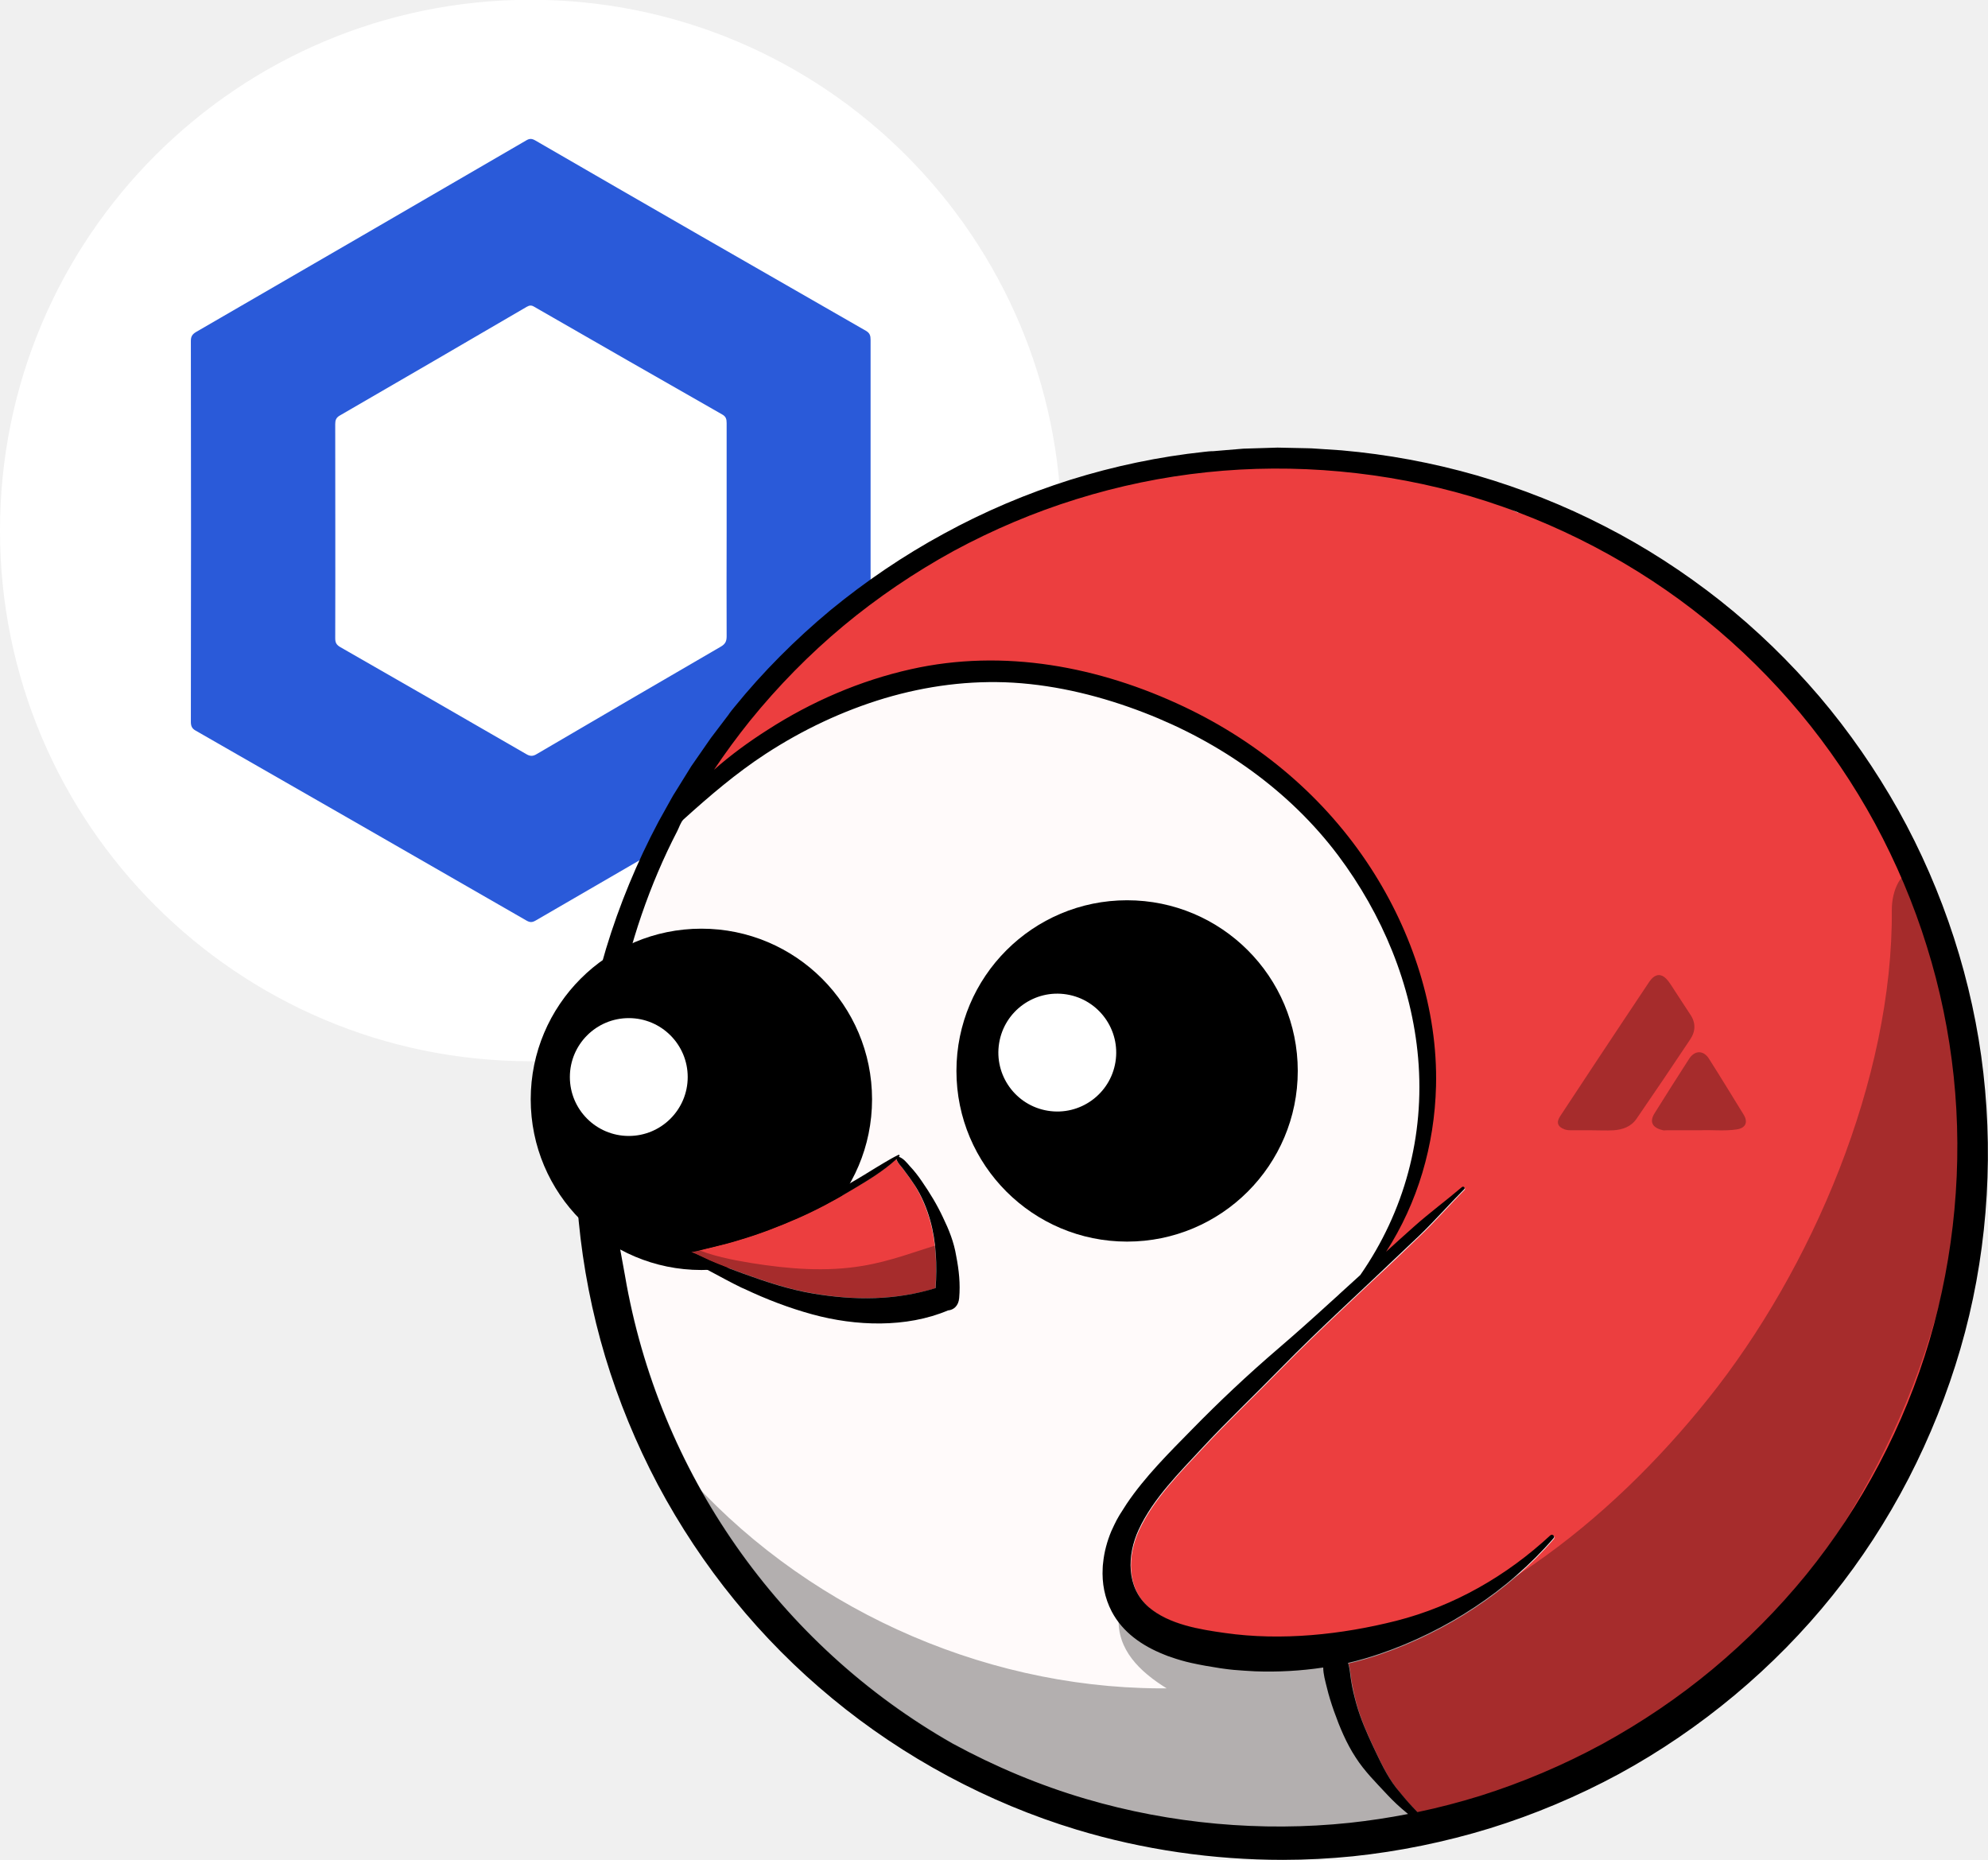
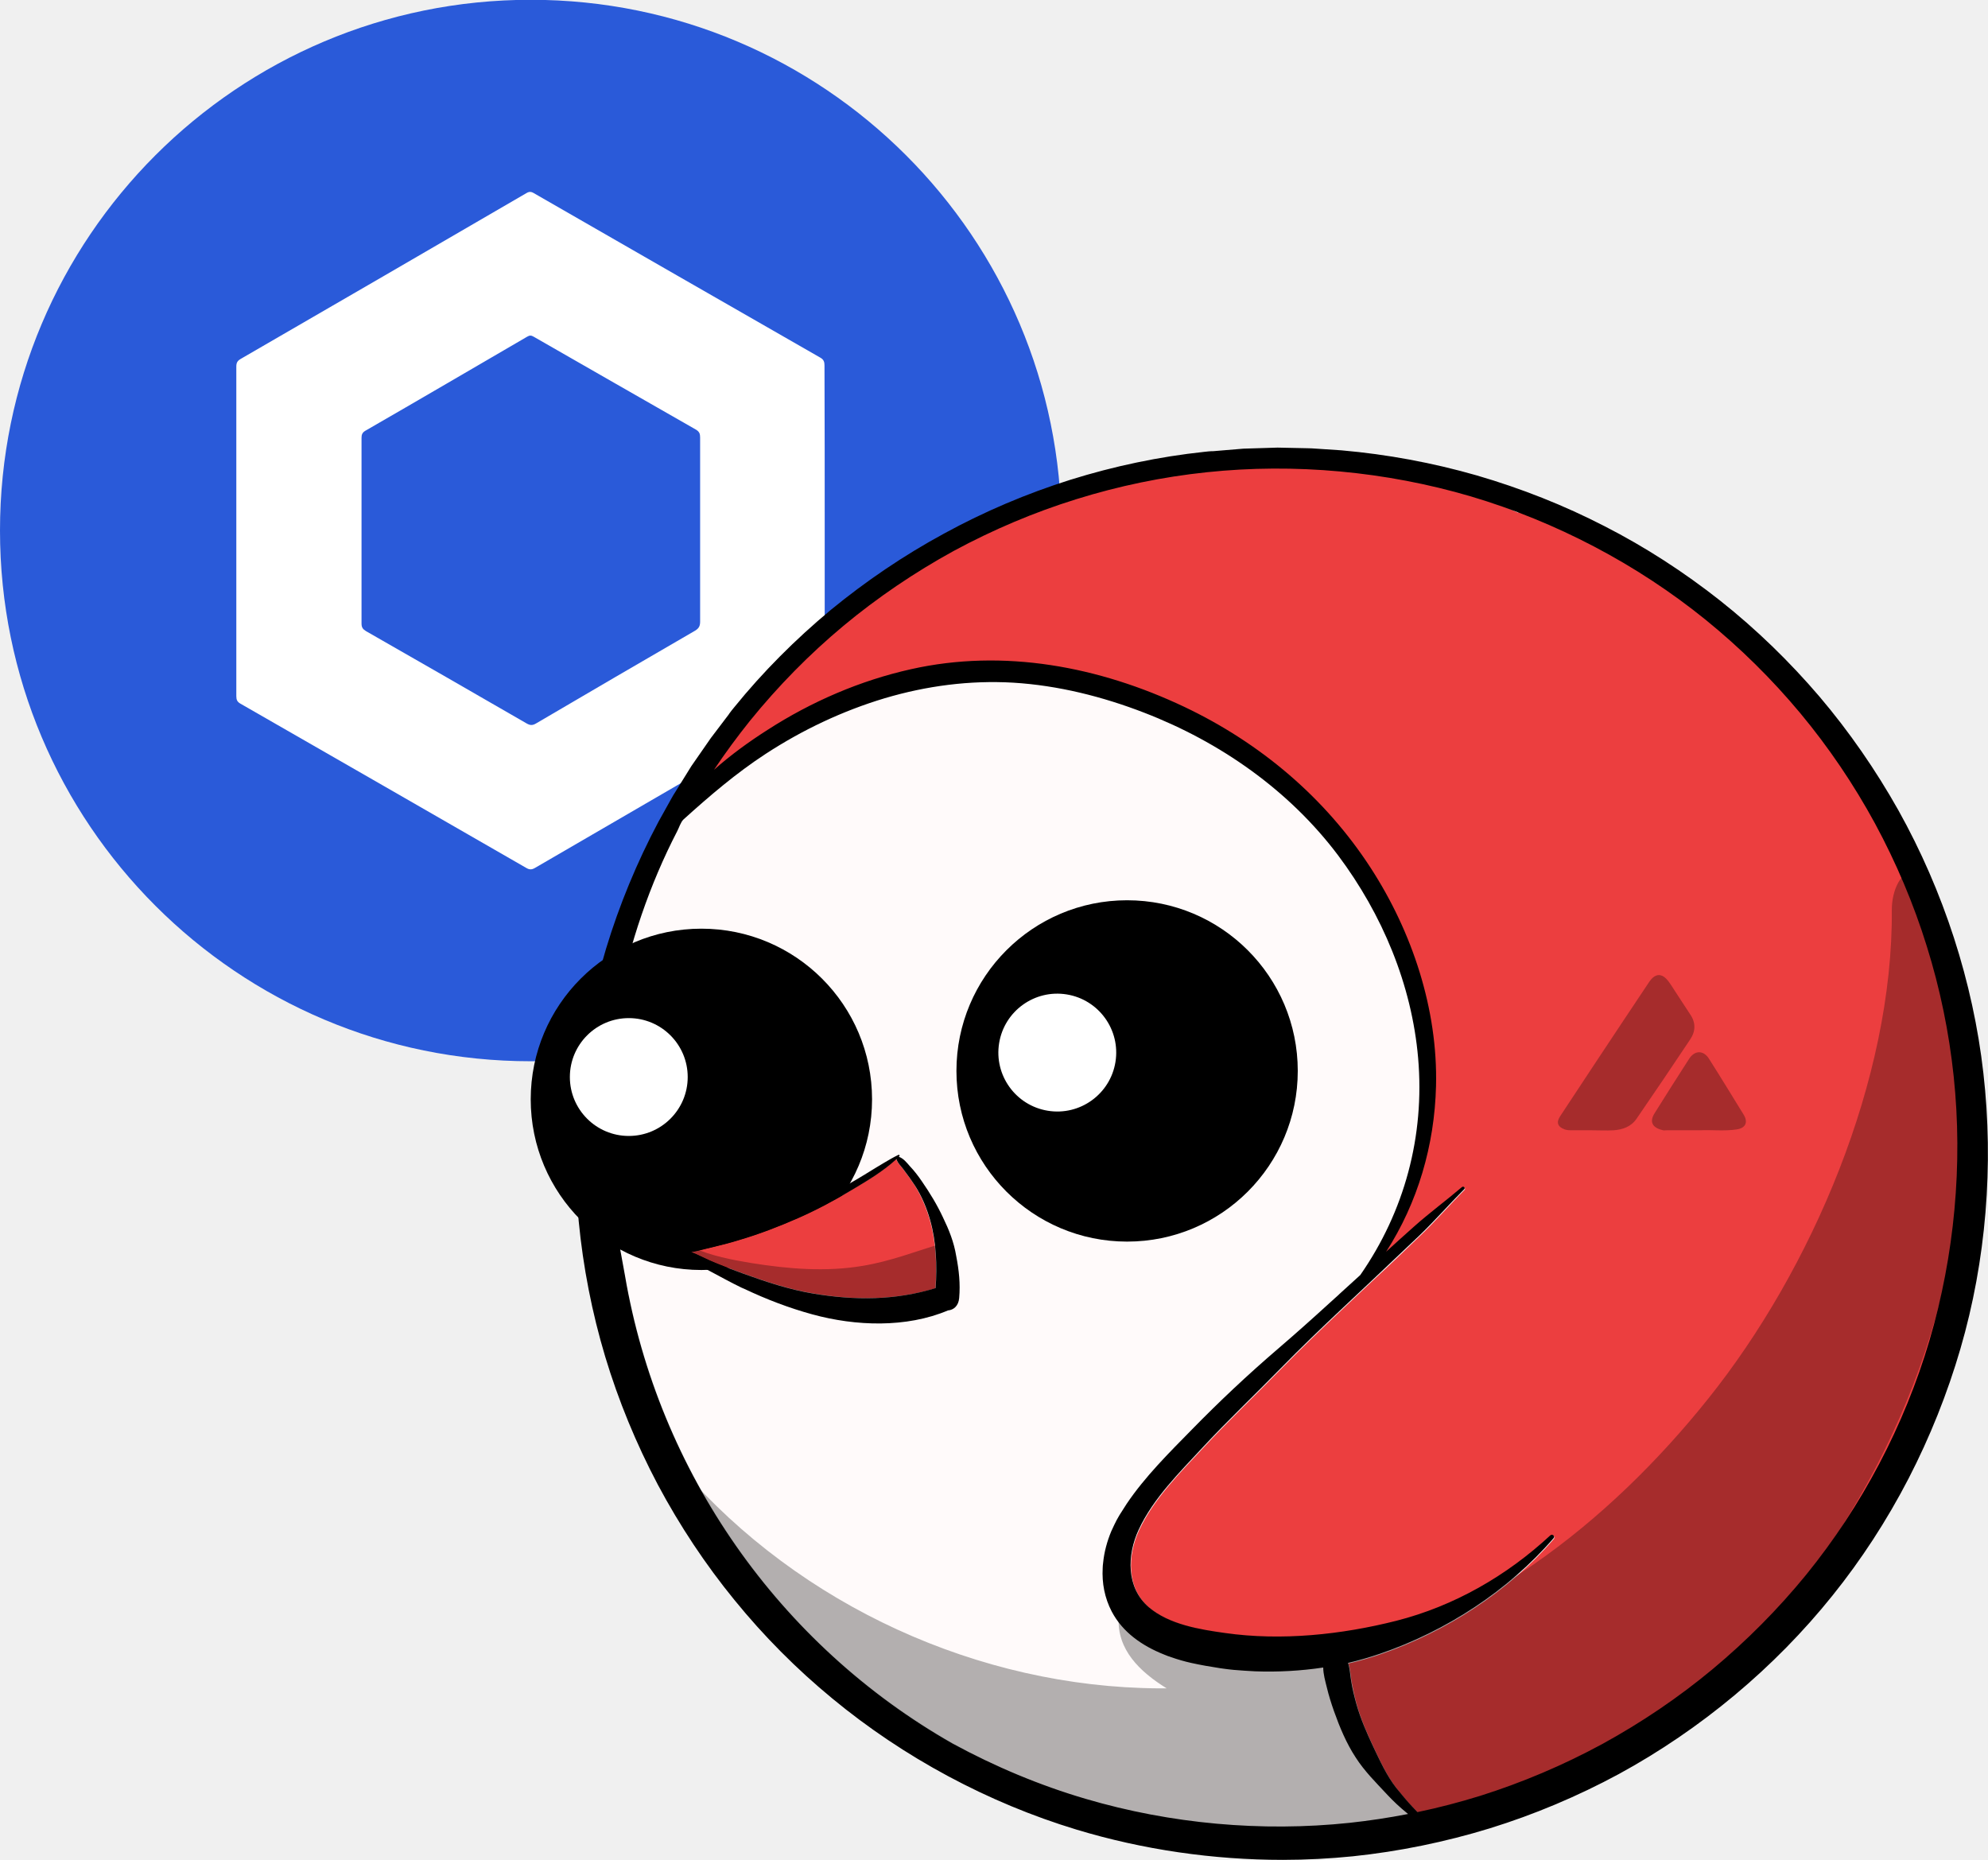
<svg xmlns="http://www.w3.org/2000/svg" version="1.1" id="Layer_1" x="0px" y="0px" viewBox="0 0 944.7 883.8" style="enable-background:new 0 0 944.7 883.8;" xml:space="preserve">
  <style type="text/css">
	.st0{display:none;}
	.st1{display:inline;fill:#E74342;}
	.st2{display:inline;fill:#F7FCFE;}
- 	.st3{fill:#FFFFFF;}
- 	.st4{fill:#2A5AD9;}
+ 	.st3{fill:#2A5AD9;}
+ 	.st4{fill:#FFFFFF;}
	.st5{fill:#FFFAFA;}
	.st6{fill:#EC3E3F;}
	.st7{opacity:0.3;}
	.st8{opacity:0.3;enable-background:new    ;}
</style>
  <circle class="st0" cx="609.1" cy="548.3" r="335.6" />
  <circle class="st0" cx="252.2" cy="252.2" r="252.2" />
  <g class="st0">
    <circle class="st1" cx="252.2" cy="252.2" r="252.2" />
    <path class="st2" d="M132.2,381.7c-13.4,0-26.8,0-40.3,0c-2.7,0-5.5-0.4-8.2-1.4c-8.1-2.9-11.9-9.6-9.8-18c0.7-3,2-5.7,3.5-8.5   c26.1-45.9,52.1-91.8,78.2-137.8c26.6-46.8,53-93.4,79.6-140.2c2-3.4,4.2-6.6,7.3-9c6-4.6,12.8-4.4,18.5,0.4c2.6,2.2,4.7,5,6.4,8   c12.9,23.6,26.3,46.8,39.6,70.2c3.3,5.7,5.1,12.1,5.7,18.6c1,9.8-0.4,19.2-4.8,27.9c-2.6,5.2-5.7,10-8.6,15.1   c-28.9,50.2-57.7,100.2-86.8,150.3c-7.4,12.8-18.9,20.3-33.4,23.5c-3,0.7-6.1,0.9-9.3,0.9C157.4,381.7,144.8,381.7,132.2,381.7   L132.2,381.7z" />
    <path class="st2" d="M356.3,381.7c-18.5,0-37,0-55.7,0c-3.1,0-6.1-0.5-9-1.6c-7.4-2.9-11.1-9.6-9.3-17.7c0.7-3.1,2-5.9,3.5-8.6   c18.2-31.5,36.6-63.1,54.9-94.8c1.7-3,3.8-5.7,6.4-8c6-5.1,13.3-5,19.3,0c2.6,2.2,4.7,5,6.4,8c18,31.7,36,63.2,54.1,94.9   c2,3.4,3.5,6.8,3.8,10.7c0.5,7.7-3.1,13.2-10.4,15.6c-3.3,1-6.5,1.3-9.9,1.3C392.4,381.7,374.4,381.7,356.3,381.7L356.3,381.7z" />
  </g>
  <circle class="st3" cx="252.2" cy="252.1" r="252.2" />
  <g>
-     <path class="st4" d="M413.7,251.8c0,30.1,0,60.2,0.1,90.3c0,2.2-0.7,3.3-2.5,4.4c-52.3,30.3-104.5,60.6-156.7,90.9   c-1.7,1-2.8,1-4.5,0c-52.3-30.1-104.7-60.2-157.1-90.2c-1.8-1-2.3-2.2-2.3-4.2c0.1-60.3,0.1-120.7,0-181c0-2,0.6-3.1,2.4-4.2   c52.4-30.3,104.7-60.7,157-91.1c1.5-0.9,2.6-0.9,4.2,0C306.6,97,359,127.1,411.5,157.2c1.9,1.1,2.2,2.4,2.2,4.3   C413.7,191.6,413.7,221.7,413.7,251.8z M345.3,251.9c0-16.9,0-33.9,0-50.8c0-1.9-0.3-3.2-2.2-4.2c-29.8-17-59.5-34-89.2-51.1   c-1.3-0.8-2.2-0.8-3.6,0c-29.6,17.3-59.2,34.5-88.9,51.7c-1.7,1-2.1,2.2-2.1,4c0,34,0.1,68,0,101.9c0,2.1,0.7,3.1,2.4,4.1   c29.5,16.9,58.9,33.8,88.3,50.8c1.8,1.1,3.2,1.2,5.1,0c29.1-17.1,58.2-34,87.4-51c2.1-1.2,2.8-2.5,2.8-4.9   C345.2,285.6,345.3,268.7,345.3,251.9z" />
+     <path class="st4" d="M391.9,251.8c0,26.1,0,52.1,0,78.2c0,1.9-0.6,2.9-2.2,3.8c-45.2,26.2-90.4,52.4-135.6,78.7   c-1.4,0.8-2.5,0.8-3.9,0c-45.3-26.1-90.6-52.1-135.9-78.1c-1.6-0.9-2-1.9-2-3.6c0-52.2,0-104.4,0-156.6c0-1.8,0.5-2.7,2-3.6   c45.3-26.2,90.6-52.5,135.8-78.8c1.3-0.8,2.3-0.8,3.6,0c45.4,26.1,90.8,52.2,136.2,78.2c1.6,0.9,1.9,2.1,1.9,3.7   C391.9,199.7,391.9,225.7,391.9,251.8z M332.7,251.9c0-14.7,0-29.3,0-44c0-1.7-0.3-2.7-1.9-3.7c-25.8-14.7-51.5-29.5-77.2-44.2   c-1.2-0.7-1.9-0.7-3.1,0c-25.6,14.9-51.2,29.9-76.9,44.7c-1.5,0.9-1.8,1.9-1.8,3.4c0,29.4,0,58.8,0,88.2c0,1.8,0.6,2.7,2.1,3.6   c25.5,14.6,51,29.2,76.4,43.9c1.6,0.9,2.7,1,4.4,0c25.2-14.8,50.4-29.5,75.6-44.1c1.8-1.1,2.4-2.2,2.4-4.3   C332.7,281,332.7,266.4,332.7,251.9z" />
  </g>
  <g id="Layer_4">
    <g>
      <path class="st5" d="M530.6,724.1c1.9-3.2,3.8-6.4,5.7-9.7c0.5-0.8,0.8-1.7,1.1-2.7c8.4-11.8,19-22.3,29-32.4    c13-13.2,26.4-26,40.6-38.1c8.4-7.2,16.7-14.6,24.9-22.1c1.4-1.2,2.7-2.5,4.1-3.7c0.1-0.2-0.1,0.8,0,0.6c0.1-0.2,1.5-1.5,1.7-1.7    c15.7-11,23.8-30.7,29.9-48.3c6.7-19.6,9.6-41.1,8.9-61.8c-1.5-42.3-19.8-81.2-48.4-112c-58.8-63.3-159.1-87.9-238.6-51.5    c-24.6,11.2-48.4,26-64.8,47.2c-11.9,15.4-19,35.3-24.5,54.2c-0.4,1.5-0.5,2.8-0.3,4.1c-3.5,8.3-6.5,16.7-8.7,25.4    c-3.3,13.1-5.4,26.6-6.5,40.1c-2.2,26.2-0.2,53,6.1,78.5c2.2,8.9,5,17.6,8.3,26.2c24,116.8,113.4,215.3,237,244.6    c19.5,4.6,39,7.3,58.4,8.2l0.1-1.9c6.8,0.7,15.4,5.4,20.1,1.3c4.6,0.8,8.6-1.4,13.2-0.8c1.5,0.5,3.4,0.1,5,0    c3.8,0.5,6.3-0.7,10.1-0.6c3.7,0.1,7.4-0.1,11.1,0.3c4.6,0.5,13.6-0.3,16-4.6c2.2-4-3.2-9.8-6.5-12.9c-7.4-7.1-13.2-14.8-18-24.1    c-2.2-4.2-3.6-7.9-5.3-12.6c-1.6-4.8-3.6-9.5-4.5-14.5c-1.1-6.5-5.9-10.6-12.7-9c-8.7,2-15.3,2.1-24.1,3.8c-0.1,0-2.4,0-2.5,0    c-7.4-3.2-14.8-2.3-22.5-2.7c-1.4-0.3-2.8-0.7-4.2-1.1c-6.4-4.6-13.4-8.3-20.7-11.5c-2-2-3.8-4.1-5.2-6.3    c-3.8-5.7-6.2-10.1-8-16.6c-1.1-4.1-5.6-6.5-9.7-6.3c-0.2-4.1-0.1-8,0.5-11.4C527.4,732.7,528.7,728.3,530.6,724.1z" />
      <path class="st6" d="M933.1,546.6c-1-34.5-4.7-69.9-12.6-103.6c-4.2-17.6-9.9-35.6-19-51.4c-4.4-7.6-9.4-14.7-14.9-21.5    c-5.6-6.9-11.9-13.8-19.9-17.9c-0.2-0.1-0.4-0.2-0.7-0.3c-0.8-1.3-1.6-2.5-2.4-3.7c-10.3-15.5-22-30-35.1-43.2    c-13.1-13.1-27.6-25.9-43.6-35.3c-8.5-5-17.1-10-26-14.4c-3.4-1.7-6.9-3.2-10.4-4.6c-6.5-3.5-13.3-6.4-20.3-8.5v0.1    c-2.4-0.5-4.9-0.1-6.9,1.3c-6.6-3-13.3-5.7-19.9-8.1c-29.6-10.5-61.2-15.3-92.6-16c-29.1-0.7-58.7,1.8-87.2,8.2    c-14.5,3.3-29.1,8.3-42.3,15.4c-6.6,3.5-12.6,7.6-18.2,12.5c-2.3,2-6.2,1.2-8,3.5c-0.8,0.4-1.5,0.8-2.3,1.2    c-28.6,15-54.1,36.1-78.4,57.4c-10.3,9.1-21.8,19-29,31.1c-1.3,1.1-2.6,2.2-3.8,3.3c-1.1,2-2.2,4-3.3,6.1    c-1.8,3.5-3.2,6.9-6.4,9.3c-0.5,0.9-1.1,1.8-1.6,2.7c2.1,3.1,6.8,4.5,10.5,1.3c10.2-9.1,20.6-17.7,32.2-24.9    c11.7-7.3,24.2-13.4,37.1-18.1c26-9.5,53.6-13.6,81.2-12c53.6,3,104,30.6,139.3,71c10,11.4,20,22.2,27.4,35.5    c3.7,6.5,6.8,13.4,9.6,20.3c2.1,5.2,3.5,10.7,5.8,15.8c-1.3,0-2.6-0.1-3.8-0.1c0.7,1.2,1.3,2.4,1.6,3.1c2.3,4.9,3.3,10.4,4.4,15.7    c1.3,6.8,2.5,13.4,2.6,20.4c0,1.6,0,3.2-0.1,4.9c2.2,15.7,1.1,32-2.8,47.1c-4.7,18.4-12.6,36.6-23.2,52.8c0,0,0.1-0.1,0.2-0.1    c7.2-6.6,14.5-13.1,21.8-19.7c7.4-6.6,15.3-12.4,22.8-18.8c0.7-0.6,1.7,0.3,1.1,1c-7.3,7.3-14,15.1-21.5,22.2    c-7.4,7.1-14.9,14.3-22.5,21.3c-4.5,4.3-9.1,8.5-13.6,12.8c-10.1,9.5-20,19-29.7,28.9c-12.2,12.5-24.9,24.5-36.8,37.3    c-11.1,11.9-23.6,24.3-30.6,39.3c-5.6,12.1-6,27.6,4.9,36.9c9.7,8.2,24,10.5,36.2,12.2c26.8,3.8,55.2,0.9,81.3-5.8    c27.5-7,52.5-21.4,73.2-40.6c0.9-0.9,2.3,0.4,1.5,1.4c-21.6,25-51.1,44.1-82.3,54.8c-5,1.7-10.1,3.2-15.3,4.4c0.9,2.8,1,6,1.5,8.8    c0.7,3.7,1.5,7.3,2.5,10.9c2,7,4.9,13.6,8,20.2c3.2,6.8,6.3,13.6,10.9,19.5c2.4,3.1,5,6.1,7.7,9c1.2,1.3,2.6,2.6,3.9,4.1    c47.2-10.2,91.3-31,128.9-60.5c6.4-2.2,12.7-5.3,18.3-8.5c11.8-6.7,23-15.1,32-25.3c14.1-15.7,26.3-35.5,29.9-56.8    c12.8-18.4,23.7-38.1,32-59.3C929.4,618.5,934.1,582.9,933.1,546.6z" />
      <path d="M942.5,509.9c-4.9-43.2-18.9-86.4-40.4-124.9c-10.8-19.2-23.4-37.4-37.5-54c-14.1-16.5-29.9-31.9-47.2-45.6    c-17.1-13.5-35.6-25.5-55-35.4c-19-9.8-39.4-17.9-60.7-24.1c-20.9-6-42.5-10-64.2-11.9l-12-0.8c-1.5-0.1-2.8-0.2-4.2-0.2l0,0    l-14.2-0.3l-16.2,0.5l-14.4,1.2c-0.2,0-0.4,0-0.7,0c-0.5,0-1,0.1-1.5,0.1l-1.9,0.2c-21.6,2.3-43,6.8-63.8,13.3    c-20.6,6.5-40.7,15-59.9,25.5c-19.2,10.4-37.3,22.7-54,36.4c-16.7,13.9-32.2,29.4-45.8,46.2l-1.3,1.6c-0.3,0.4-0.6,0.8-0.9,1.2    c-0.1,0.2-0.3,0.3-0.4,0.6l-8.5,11.2l-9.3,13.4l-7.5,12.1c-0.8,1.2-1.5,2.4-2.2,3.7l-5.9,10.6c-10.2,19.2-18.6,39.5-24.9,60.3    c-6.4,21.3-10.7,42.8-12.8,64c-2.2,21.7-2.3,43.8-0.2,65.5c2.1,21.8,6.3,43.4,12.6,64.4c6.3,20.9,14.7,41.3,25,60.8    c10.4,19.5,22.6,37.9,36.4,54.8c13.9,17.1,29.5,32.8,46.5,46.8c34,28.1,74.1,49.6,116,62.3c31.7,9.6,65.1,14.4,98.1,14.4    c11.2,0,22.3-0.6,33.3-1.7c22-2.3,43.9-6.8,65.1-13.3c21-6.5,41.7-15.2,61.3-25.8c38.9-21.2,74-50.5,101.5-84.8    c13.6-16.9,25.8-35.6,36.2-55.7c10.1-19.6,18.4-40.3,24.6-61.6C943.8,599.1,947.5,553.7,942.5,509.9z M636,615.4    c-1.4,1.2-2.7,2.5-4.1,3.7c-8.2,7.5-16.5,14.9-24.9,22.1c-14.1,12.1-27.6,24.8-40.6,38.1c-10.8,11-22.3,22.4-31,35.3    c-1,1.6-2,3.1-3,4.7c-0.2,0.3-0.3,0.5-0.5,0.8c-0.9,1.5-1.7,3-2.4,4.5c-0.5,1-0.9,2-1.4,3c-2,4.8-3.4,9.9-3.9,15.1    c-0.1,0.8-0.2,1.6-0.2,2.4c-0.4,7.1,0.9,14.2,4.3,20.7c5.2,9.9,14.5,16.3,24.8,20.4c1.1,0.5,2.3,0.9,3.5,1.3    c3.1,1.1,6.3,2,9.4,2.7c4.5,1,9.1,1.8,13.7,2.5c0.5,0.1,0.9,0.1,1.4,0.2c3.4,0.5,6.8,0.8,10.2,1c1.7,0.1,3.4,0.2,5.1,0.3    c10.8,0.4,21.7-0.2,32.4-1.8c0,3.1,1,6.6,1.7,9.4c0.9,3.8,2.1,7.6,3.4,11.3c2.7,7.6,5.9,15.3,10.3,22c4.2,6.6,9.8,12.1,15.1,17.8    c2.8,3,5.9,5.9,9.1,8.5c0.2,0.2,0.5,0.4,0.7,0.6c-9.2,1.8-18.5,3.2-27.8,4.2c-41.6,4.4-85,0.5-125.4-11.4    c-21.8-6.4-43-15.3-63.1-26.2c-82.9-47.1-140-129.5-155.8-222.4c-2.4-14-5.6-28-7.2-42.1c-6.7-56.2,6-118.9,32-169.1    c0.8-1.5,1.7-4.4,3-5.6c12.4-11.2,25-22,39.1-31.2c17.5-11.4,36.5-20.4,56.5-26.4c19.9-5.9,40.4-8.6,61.1-7.4    c21.3,1.3,42.4,6.6,62.3,14.3c36,13.9,68.8,36.8,92.1,67.8c20.9,27.9,35,61.4,38,96.3c3.2,37.1-6.5,72.9-27.5,103.1    c-3.3,3-6.6,6-9.9,9 M813.8,793.2c-16.1,13.4-33.7,25.3-52.3,35.5c-18.6,10.1-38.2,18.4-58.2,24.7c-9.7,3-19.6,5.6-29.7,7.7    c-0.8-0.9-1.7-1.7-2.4-2.5c-2.7-2.9-5.2-5.9-7.7-9c-4.6-5.9-7.7-12.8-10.9-19.5c-3.1-6.6-6-13.2-8-20.2c-1-3.6-1.9-7.2-2.5-10.9    c-0.5-2.8-0.6-6-1.5-8.8c5.2-1.2,10.3-2.7,15.3-4.4c31.2-10.7,60.7-29.8,82.3-54.8c0.9-1-0.5-2.3-1.5-1.4    c-20.7,19.2-45.7,33.6-73.2,40.6c-26.1,6.6-54.6,9.6-81.3,5.8c-12.1-1.7-26.5-4-36.2-12.2c-10.9-9.3-10.5-24.8-4.9-36.9    c6.9-14.9,19.5-27.3,30.6-39.3c11.9-12.8,24.6-24.8,36.8-37.3c9.7-9.9,19.6-19.4,29.7-28.9c4.5-4.3,9.1-8.5,13.6-12.8    c7.5-7.1,15-14.2,22.5-21.3c7.5-7.2,14.2-14.9,21.5-22.2c0.7-0.7-0.4-1.6-1.1-1c-7.5,6.4-15.4,12.2-22.8,18.8    c-4.4,3.9-8.8,7.9-13.2,11.9c15-23.3,23-50.5,23.7-78.7c0.9-36.5-11.3-73.2-31-103.6c-21.7-33.5-52.6-59.5-88.6-76.6    c-40.5-19.2-85.8-27.8-129.9-17.9c-24.2,5.4-47.3,15.4-68.1,28.8c-8.8,5.6-17.5,11.9-25.5,19c5.4-8.1,11.1-15.8,17.1-23.3    c13.3-16.4,28.2-31.6,44.4-45.1c16.1-13.4,33.8-25.4,52.4-35.6l0,0c18.7-10.1,38.3-18.4,58.3-24.6c20.2-6.3,41-10.6,62-12.8    c41.7-4.4,85.1-0.4,125.5,11.5c40.4,12,78.9,32.2,111.5,58.6c16.4,13.3,31.5,28.2,45,44.4c13.4,16.1,25.4,33.8,35.5,52.4    c10.1,18.7,18.4,38.3,24.6,58.3c6.3,20.1,10.6,41,12.8,61.9c4.4,41.7,0.4,85-11.5,125.4c-11.9,40.4-32.2,78.9-58.6,111.4    C845,764.6,830,779.7,813.8,793.2z" />
      <circle cx="535.6" cy="508.9" r="81.1" />
-       <ellipse transform="matrix(0.1602 -0.9871 0.9871 0.1602 -71.8073 915.9702)" class="st3" cx="502.4" cy="500.2" rx="28" ry="28" />
+       <ellipse transform="matrix(0.1602 -0.9871 0.9871 0.1602 -71.8073 915.9702)" class="st4" cx="502.4" cy="500.2" rx="28" ry="28" />
      <circle cx="333.3" cy="522.4" r="81.1" />
      <path class="st6" d="M441.9,579.9c2.9,10.2,3.4,21.7,2.6,32.3c-19.2,5.7-38.3,5.8-58.2,2.4c-11.3-1.9-22.2-5.5-33-9.4    c-5.5-2-10.9-4-16.2-6.3c-2.7-1.2-5.7-2.8-8.8-4c3.3-0.5,6.5-1.5,9.7-2.2c4.5-1.1,9-2.2,13.4-3.6c9.5-2.8,18.8-6.4,27.9-10.4    c8.6-3.8,16.9-8.2,25-13.1c7.4-4.4,15.2-9,21.6-14.9c0.6,2,2.2,3.3,3.4,5c1.9,2.5,3.7,5,5.4,7.6    C437.9,568.5,440.3,574.2,441.9,579.9z" />
-       <circle class="st3" cx="298.8" cy="511.8" r="28" />
+       <circle class="st4" cx="298.8" cy="511.8" r="28" />
      <path d="M448.1,578.5c-2.8-6-6.2-11.6-10-17.1c-1.7-2.5-3.6-5-5.7-7.2c-1.5-1.7-3.1-3.8-5.3-4.5c0.1-0.1,0.2-0.2,0.3-0.3    c0.3-0.3-0.1-0.8-0.5-0.6c-2.3,1.1-4.5,2.4-6.7,3.7c-5.8,3.4-11.4,7.1-17.2,10.3c-8.6,4.6-17.4,8.8-26.5,12.4    c-8.5,3.5-17.3,6.5-26.1,9.2c-4.4,1.4-8.9,2.6-13.3,3.7c-4.6,1.1-9.7,1.7-14.1,3.3c-0.7,0.3-1.2,0.8-1.4,1.5c0,0.1,0,0.1,0,0.2    c-0.2,1,0.3,2,1.3,2.4c3.6,3.7,9.8,6,14.2,8.4c5.1,2.7,10.1,5.5,15.3,8c0.4,0.2,0.9,0.4,1.4,0.6c10.3,4.9,21.3,9.1,32.3,12.1    c20.5,5.6,44.5,6.5,64.4-1.9c2.6-0.2,5-2.1,5.3-5.9c0.6-6.8-0.1-13.2-1.4-19.9C453.3,590.2,451,584.5,448.1,578.5z M386.4,614.7    c-11.3-1.9-22.2-5.5-33-9.4c-5.5-2-10.9-4-16.2-6.3c-2.7-1.2-5.7-2.8-8.8-4c3.3-0.5,6.5-1.5,9.7-2.2c4.5-1.1,9-2.2,13.4-3.6    c9.5-2.8,18.8-6.4,27.9-10.4c8.6-3.8,16.9-8.2,25-13.1c7.4-4.4,15.2-9,21.6-14.9c0.6,2,2.2,3.3,3.4,5c1.9,2.5,3.7,5,5.4,7.6    c3.2,5,5.6,10.7,7.2,16.4c2.9,10.2,3.4,21.7,2.6,32.3C425.3,618,406.2,618,386.4,614.7z" />
      <g>
        <g class="st7">
          <path d="M925.4,603.7c12.9-60.4,7.9-120.8-9.2-179.7c-1-3.4-2.3-7.2-5.5-8.6c-7.5-3.3-11.8,8.6-11.7,16.9      c0.6,80.6-38.1,171-87.3,232.4C765.2,722.9,699.1,776.1,622,788c-8.4,1.3-16.8,2.4-25.4,2c-8.4-0.3-16.7-3.4-24.6-6.2      c-8.5-3-17.2-5.8-25.4-9.5c-7.8-3.6-13.5-9.8-15.2-18.3c-0.2-0.9-1.5-0.6-1.5,0.3c-0.1,3.4,0.4,6.7,1.5,9.9      c0.2,0.5,0.3,1,0.5,1.5c-0.1,0.3-0.2,0.6-0.3,1c-0.8,15.2,9.9,25.6,22.8,33.6c-1.2,0-2.4,0-3.6,0      c-85.7-0.5-170.6-39.4-226.8-104.1c-2.7-3.1-9-5.6-9.8-1.6c-0.3,1.6,0.8,3.1,1.8,4.4c20.5,25.5,38.7,56,61.7,78.9      c10.1,12.6,21.7,24.1,35.4,32.7c14.2,8.9,30.2,15,45.9,20.8c1.2,0.9,2.4,1.7,3.6,2.5c5,3.5,10.3,6.3,15.8,9      c11.5,5.6,23.5,10.3,35.6,14.4c24.1,8.1,49.3,12.3,74.6,14.2c115.5,8.9,215.7-41.6,280.2-138.1c25.9-38.8,45.4-82,55.6-127.5      C924.8,606.5,925.1,605.1,925.4,603.7z" />
        </g>
        <path class="st8" d="M338.7,600.9c4.1,3,7.8,2.4,11.6,5.8c5.2,1.9,10.1,4.3,15,6.8c11.4,4.3,23.5,6.9,35.5,7.7     c16.9,1.2,33.5-2,50.3-3.8c0.7-4.1,1.1-8.2,2-12.2c-0.6-1.6-1.4-3.2-2.3-4.7c-0.2-0.4-0.6-0.5-1-0.4c-0.2-0.5,0.1-6.8-0.1-7.3     c-1-2.3-0.7-2.4-2.6-1.8c-12.2,3.8-24.3,8.4-37,10.5c-17.6,3-35.5,1.5-53-1.3c-9.1-1.5-19.2-3.4-27.9-7.4     c0.7,1.5-3.1,1.3-2.2,2.6c3.1,1.7,10.5,5.5,13.2,7.9c0.3,0.2,0.6,0.4,0.8,0.6c-1.3-2.2-1.5-2.3,0-0.3     C342.4,605.4,338.4,600.7,338.7,600.9z" />
        <g class="st7">
          <path d="M756.4,537.1c-3.4,0-6.8,0-10.1,0c-0.9,0-1.8-0.1-2.7-0.4c-3.4-1.2-4.2-3.3-2.2-6.3c5.5-8.3,11-16.6,16.5-25      c8.4-12.7,16.8-25.3,25.2-37.9c0.5-0.8,1-1.5,1.6-2.2c2.2-2.5,4.8-2.6,7.1-0.2c1.8,1.9,3,4.2,4.5,6.4c2.3,3.4,4.5,7,6.8,10.4      c2.8,4,2.7,8.1,0.1,12c-8.4,12.6-16.9,25.2-25.5,37.7c-2.6,3.8-6.6,5.2-10.9,5.5C763.3,537.3,759.8,537.1,756.4,537.1z" />
          <path d="M808.1,537.1c-6.2,0-11.2,0-16.2,0c-0.5,0-1.1,0.1-1.6,0c-4.4-1-6.9-3.4-4.1-8c5.4-8.7,11-17.4,16.5-26      c2.7-4.1,6.8-4.1,9.4,0c5.6,8.8,11,17.7,16.5,26.6c2.2,3.6,0.9,6.4-3.4,7C819.2,537.6,813.1,536.8,808.1,537.1z" />
        </g>
      </g>
    </g>
  </g>
</svg>
